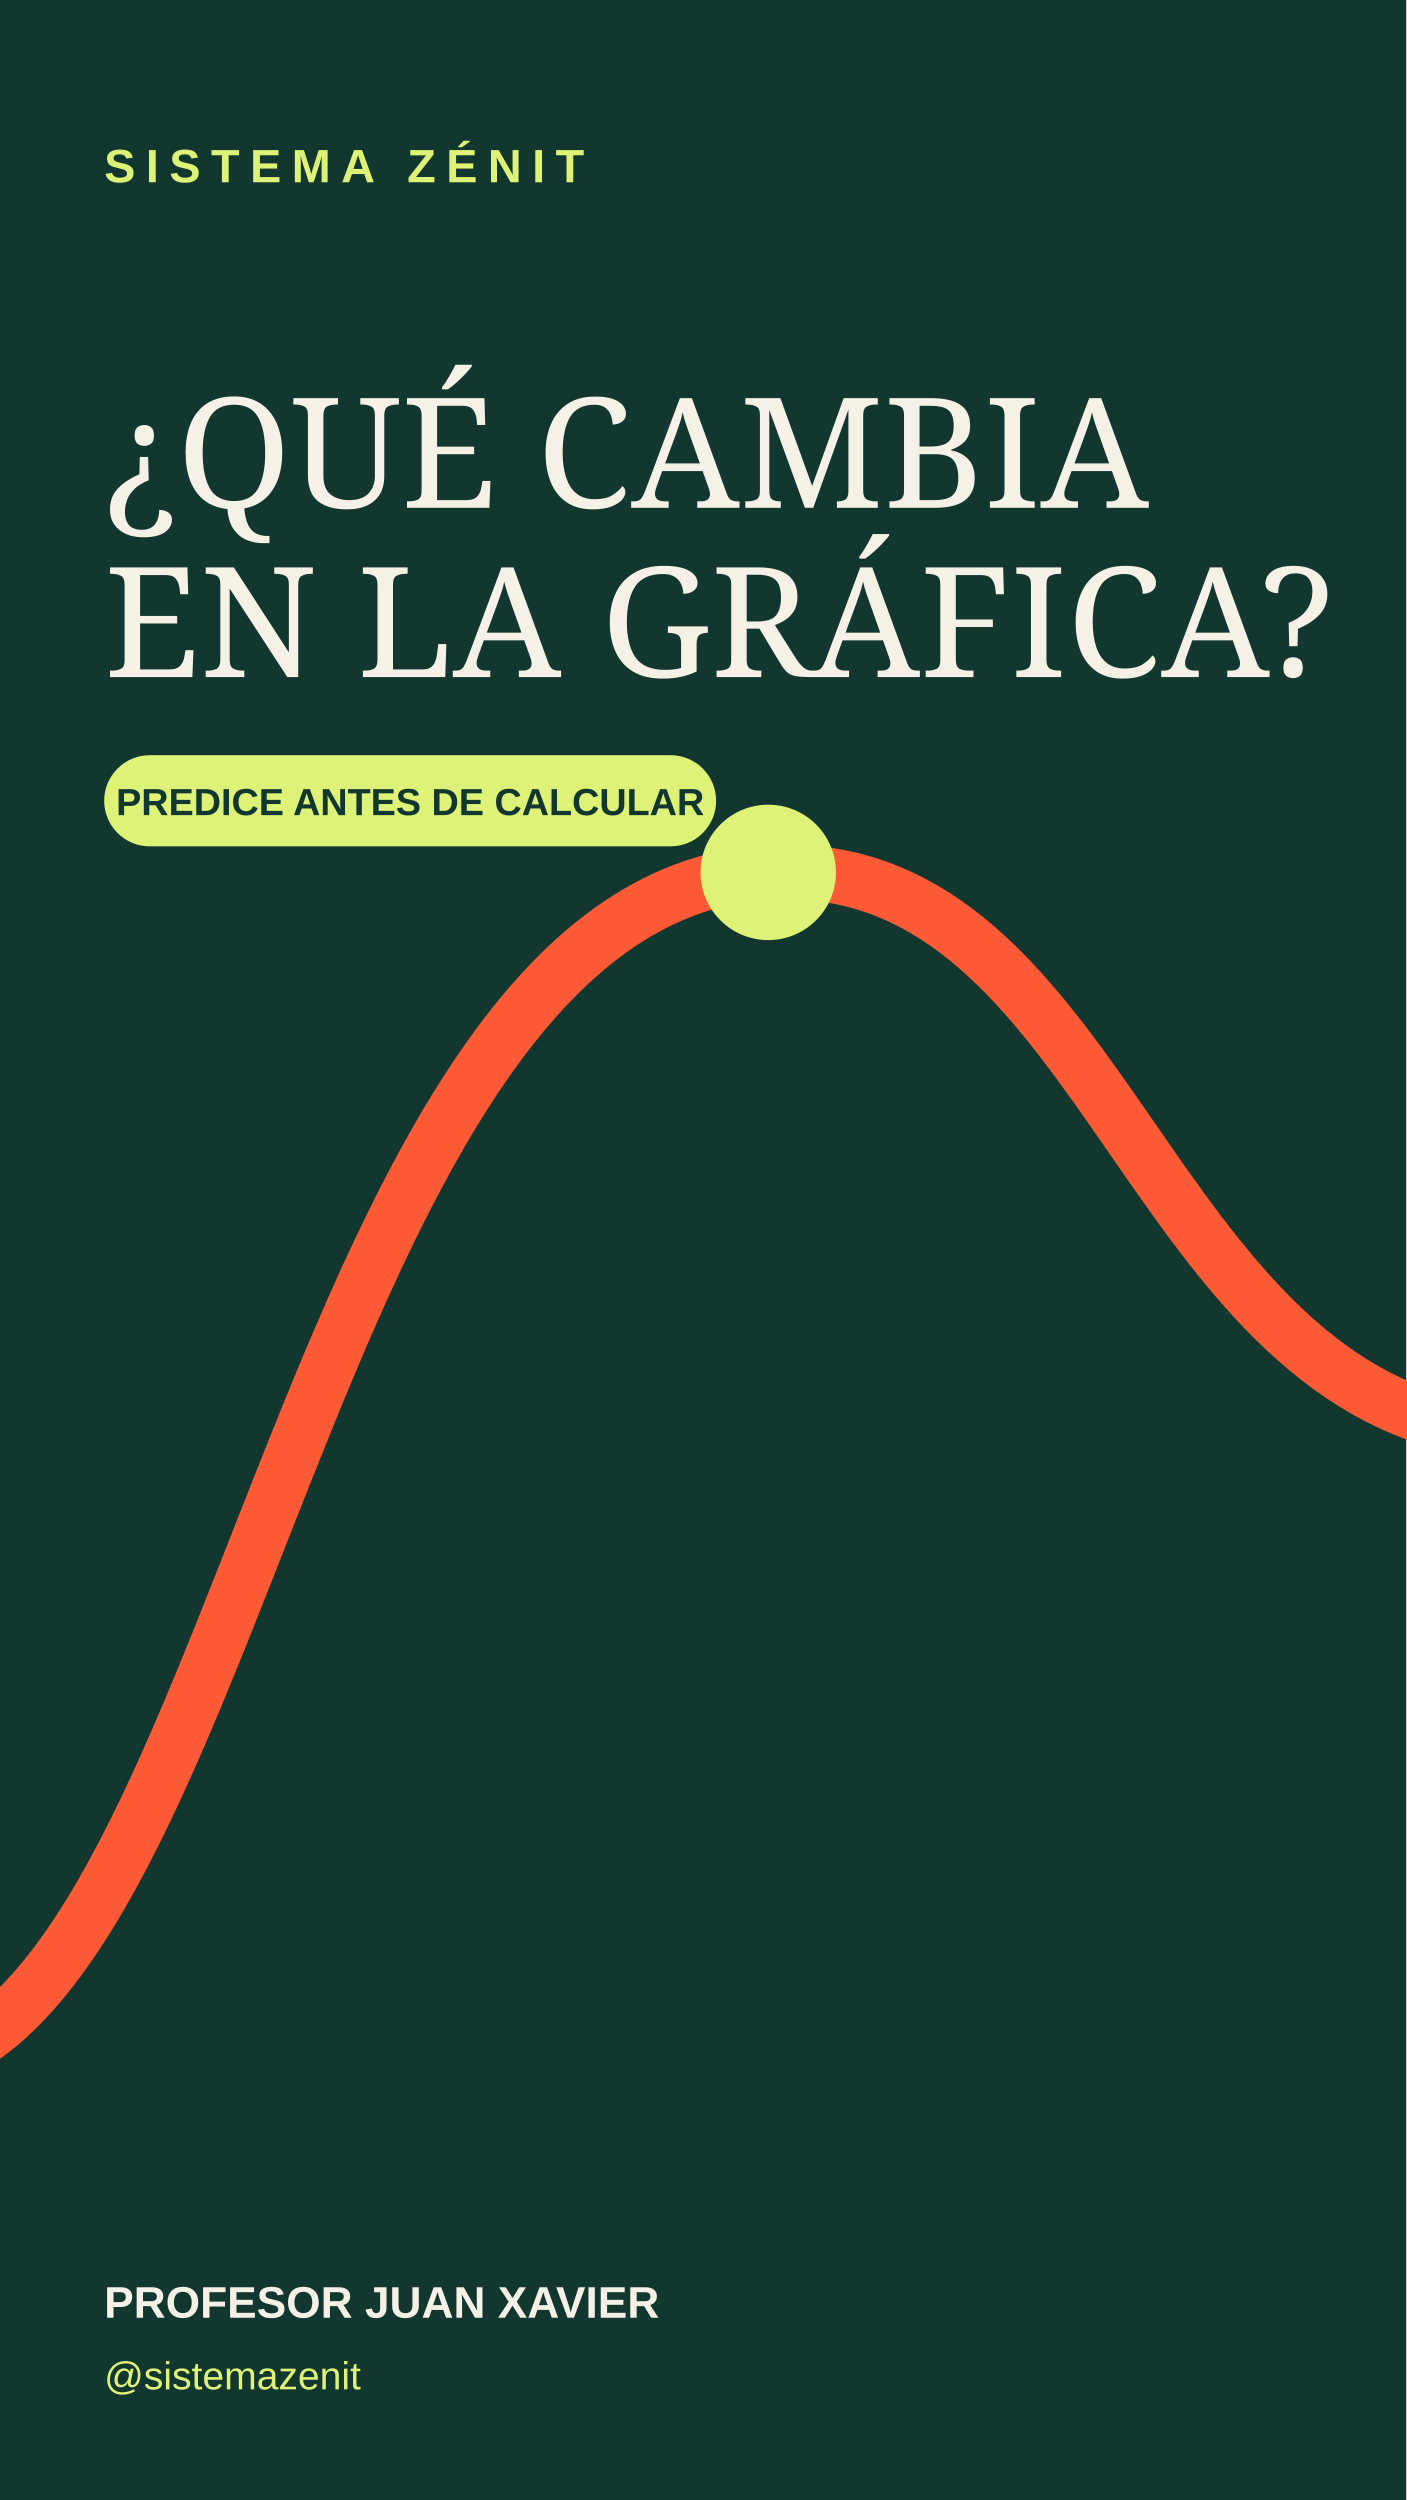
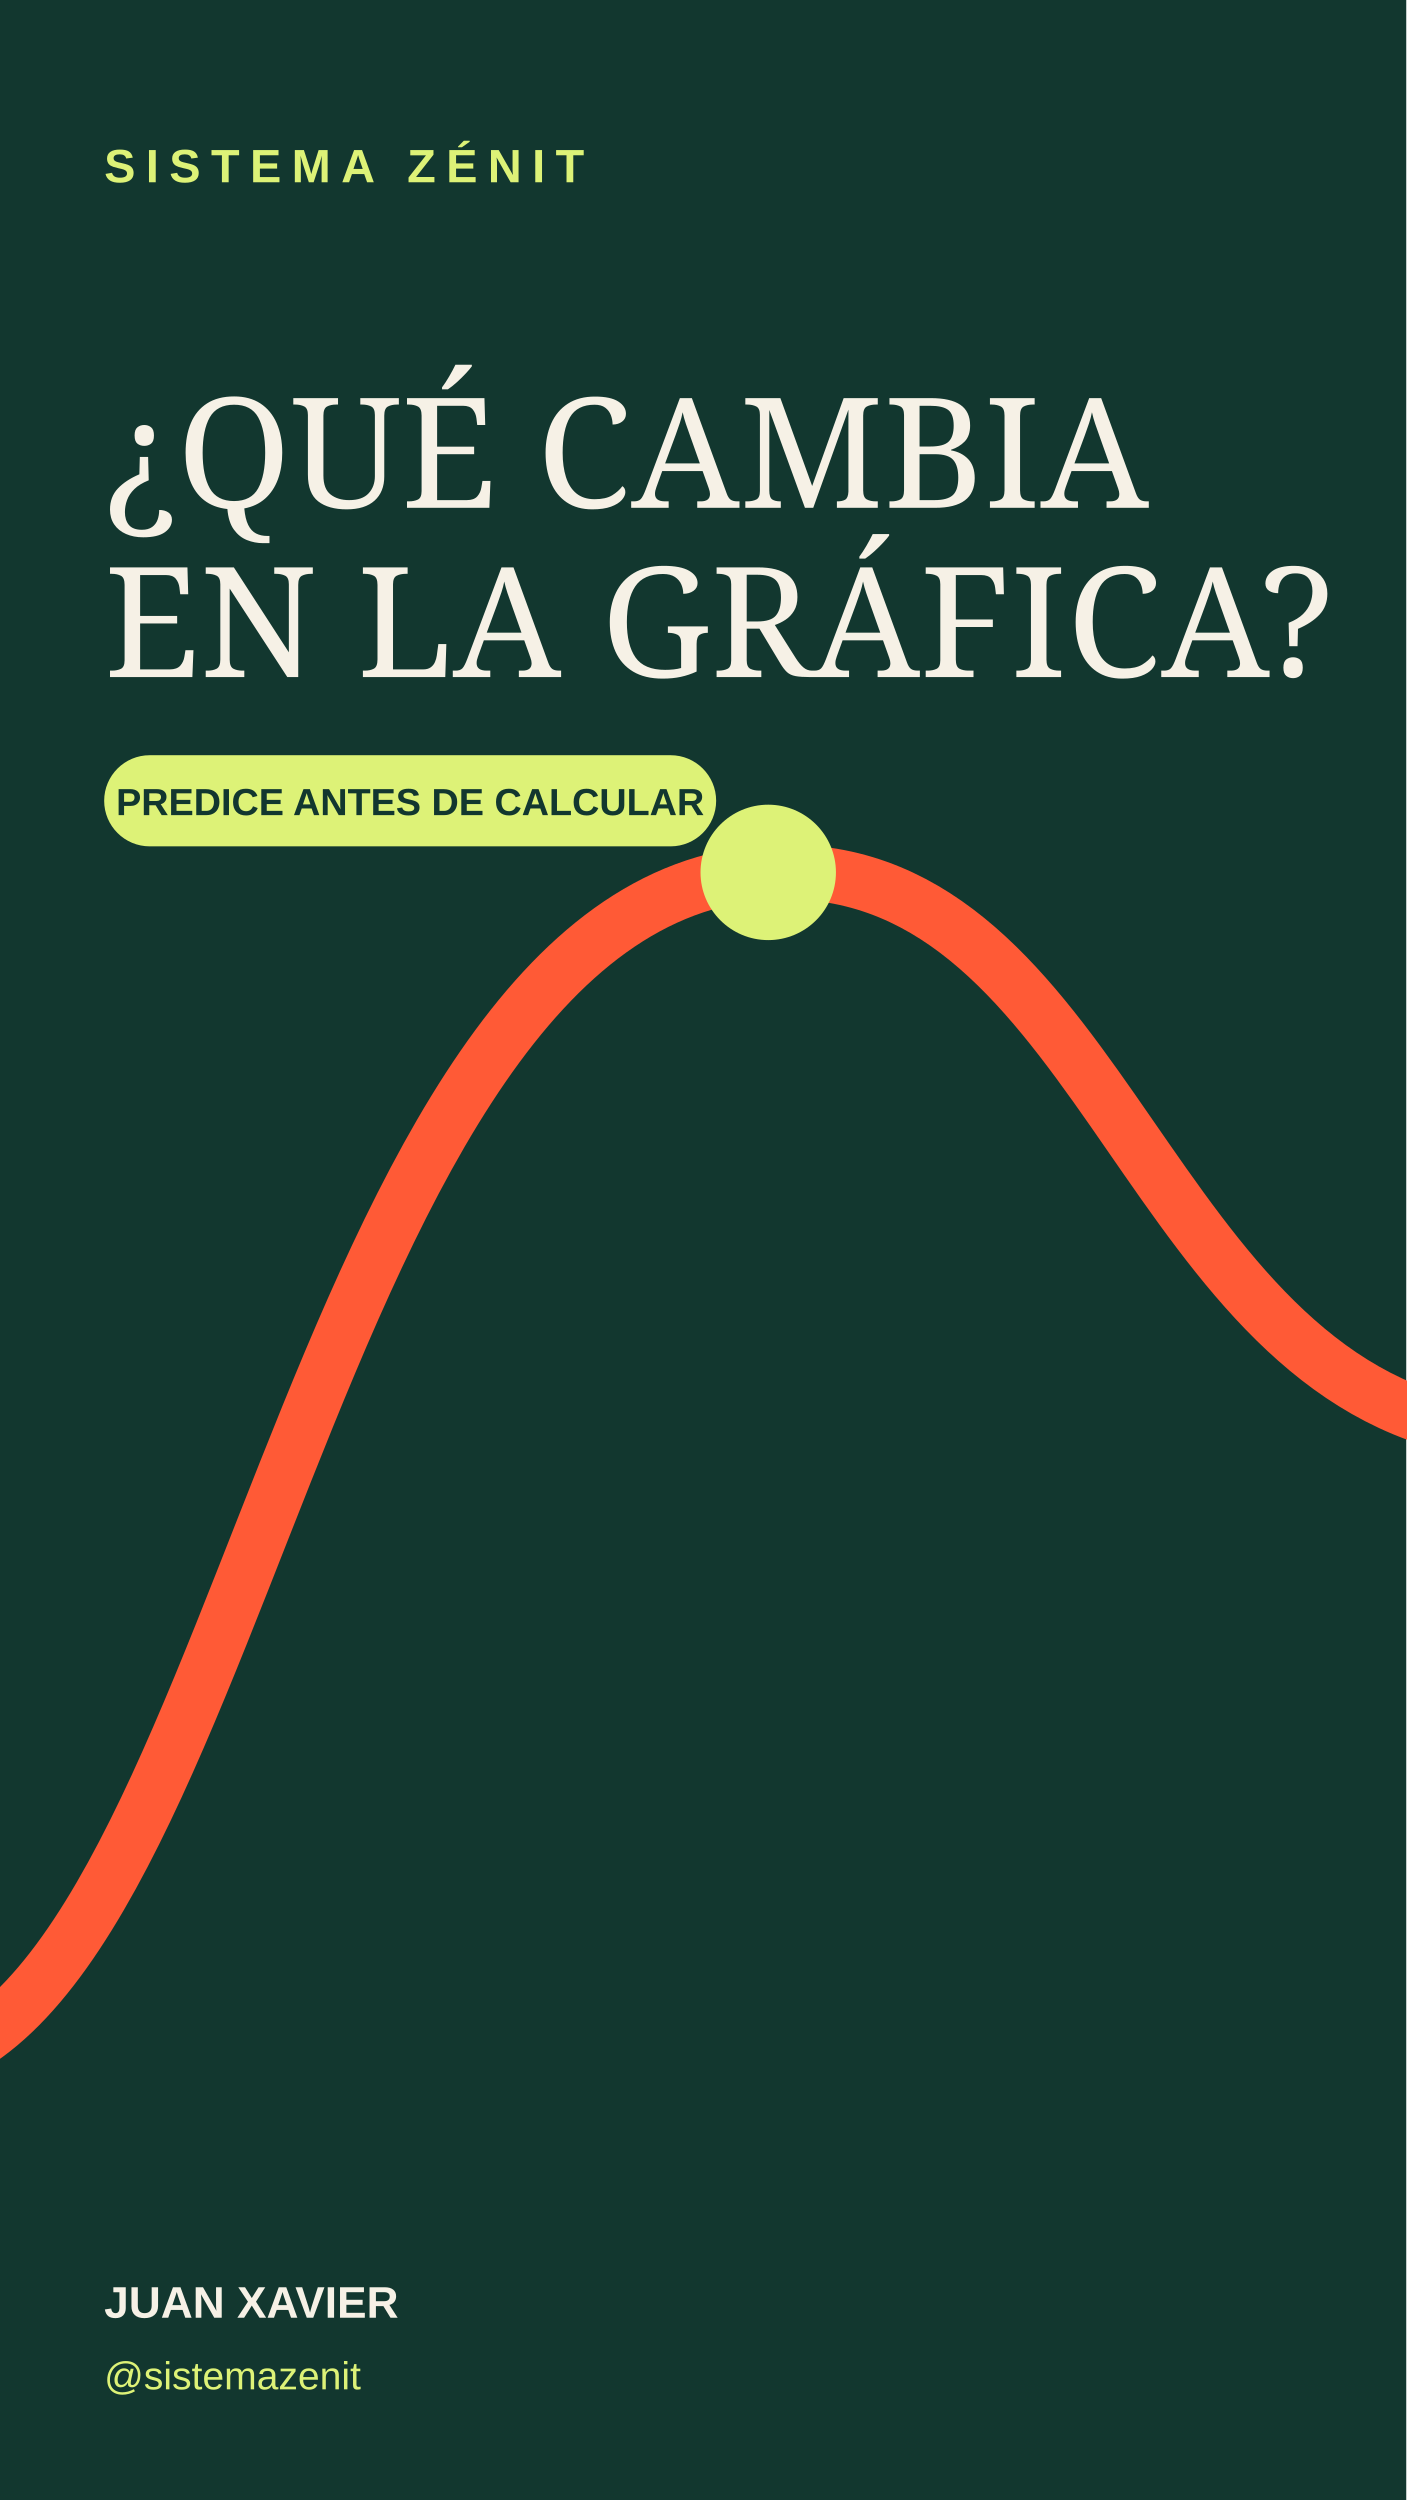
<svg xmlns="http://www.w3.org/2000/svg" viewBox="0 0 1080 1920" role="img" aria-labelledby="title">
  <rect width="1080" height="1920" fill="#12372f" />
  <path d="M-80 1590c265-20 310-900 670-920 248-14 284 360 520 423" fill="none" stroke="#ff5a36" stroke-width="42" stroke-linecap="round" />
  <circle cx="590" cy="670" r="52" fill="#ddf277" />
  <text x="80" y="140" fill="#ddf277" font-family="Arial,Helvetica,sans-serif" font-size="36" font-weight="800" letter-spacing="8">SISTEMA ZÉNIT</text>
  <text x="80" y="390" fill="#f6f1e6" font-family="Georgia,serif" font-size="118">¿QUÉ CAMBIA</text>
  <text x="80" y="520" fill="#f6f1e6" font-family="Georgia,serif" font-size="118">EN LA GRÁFICA?</text>
  <rect x="80" y="580" width="470" height="70" rx="35" fill="#ddf277" />
  <text x="315" y="626" text-anchor="middle" fill="#12372f" font-family="Arial,Helvetica,sans-serif" font-size="29" font-weight="800">PREDICE ANTES DE CALCULAR</text>
-   <text x="80" y="1780" fill="#f6f1e6" font-family="Arial,Helvetica,sans-serif" font-size="34" font-weight="800">PROFESOR JUAN XAVIER</text>
+   <text x="80" y="1780" fill="#f6f1e6" font-family="Arial,Helvetica,sans-serif" font-size="34" font-weight="800">JUAN XAVIER</text>
  <text x="80" y="1835" fill="#ddf277" font-family="Arial,Helvetica,sans-serif" font-size="30">@sistemazenit</text>
</svg>
